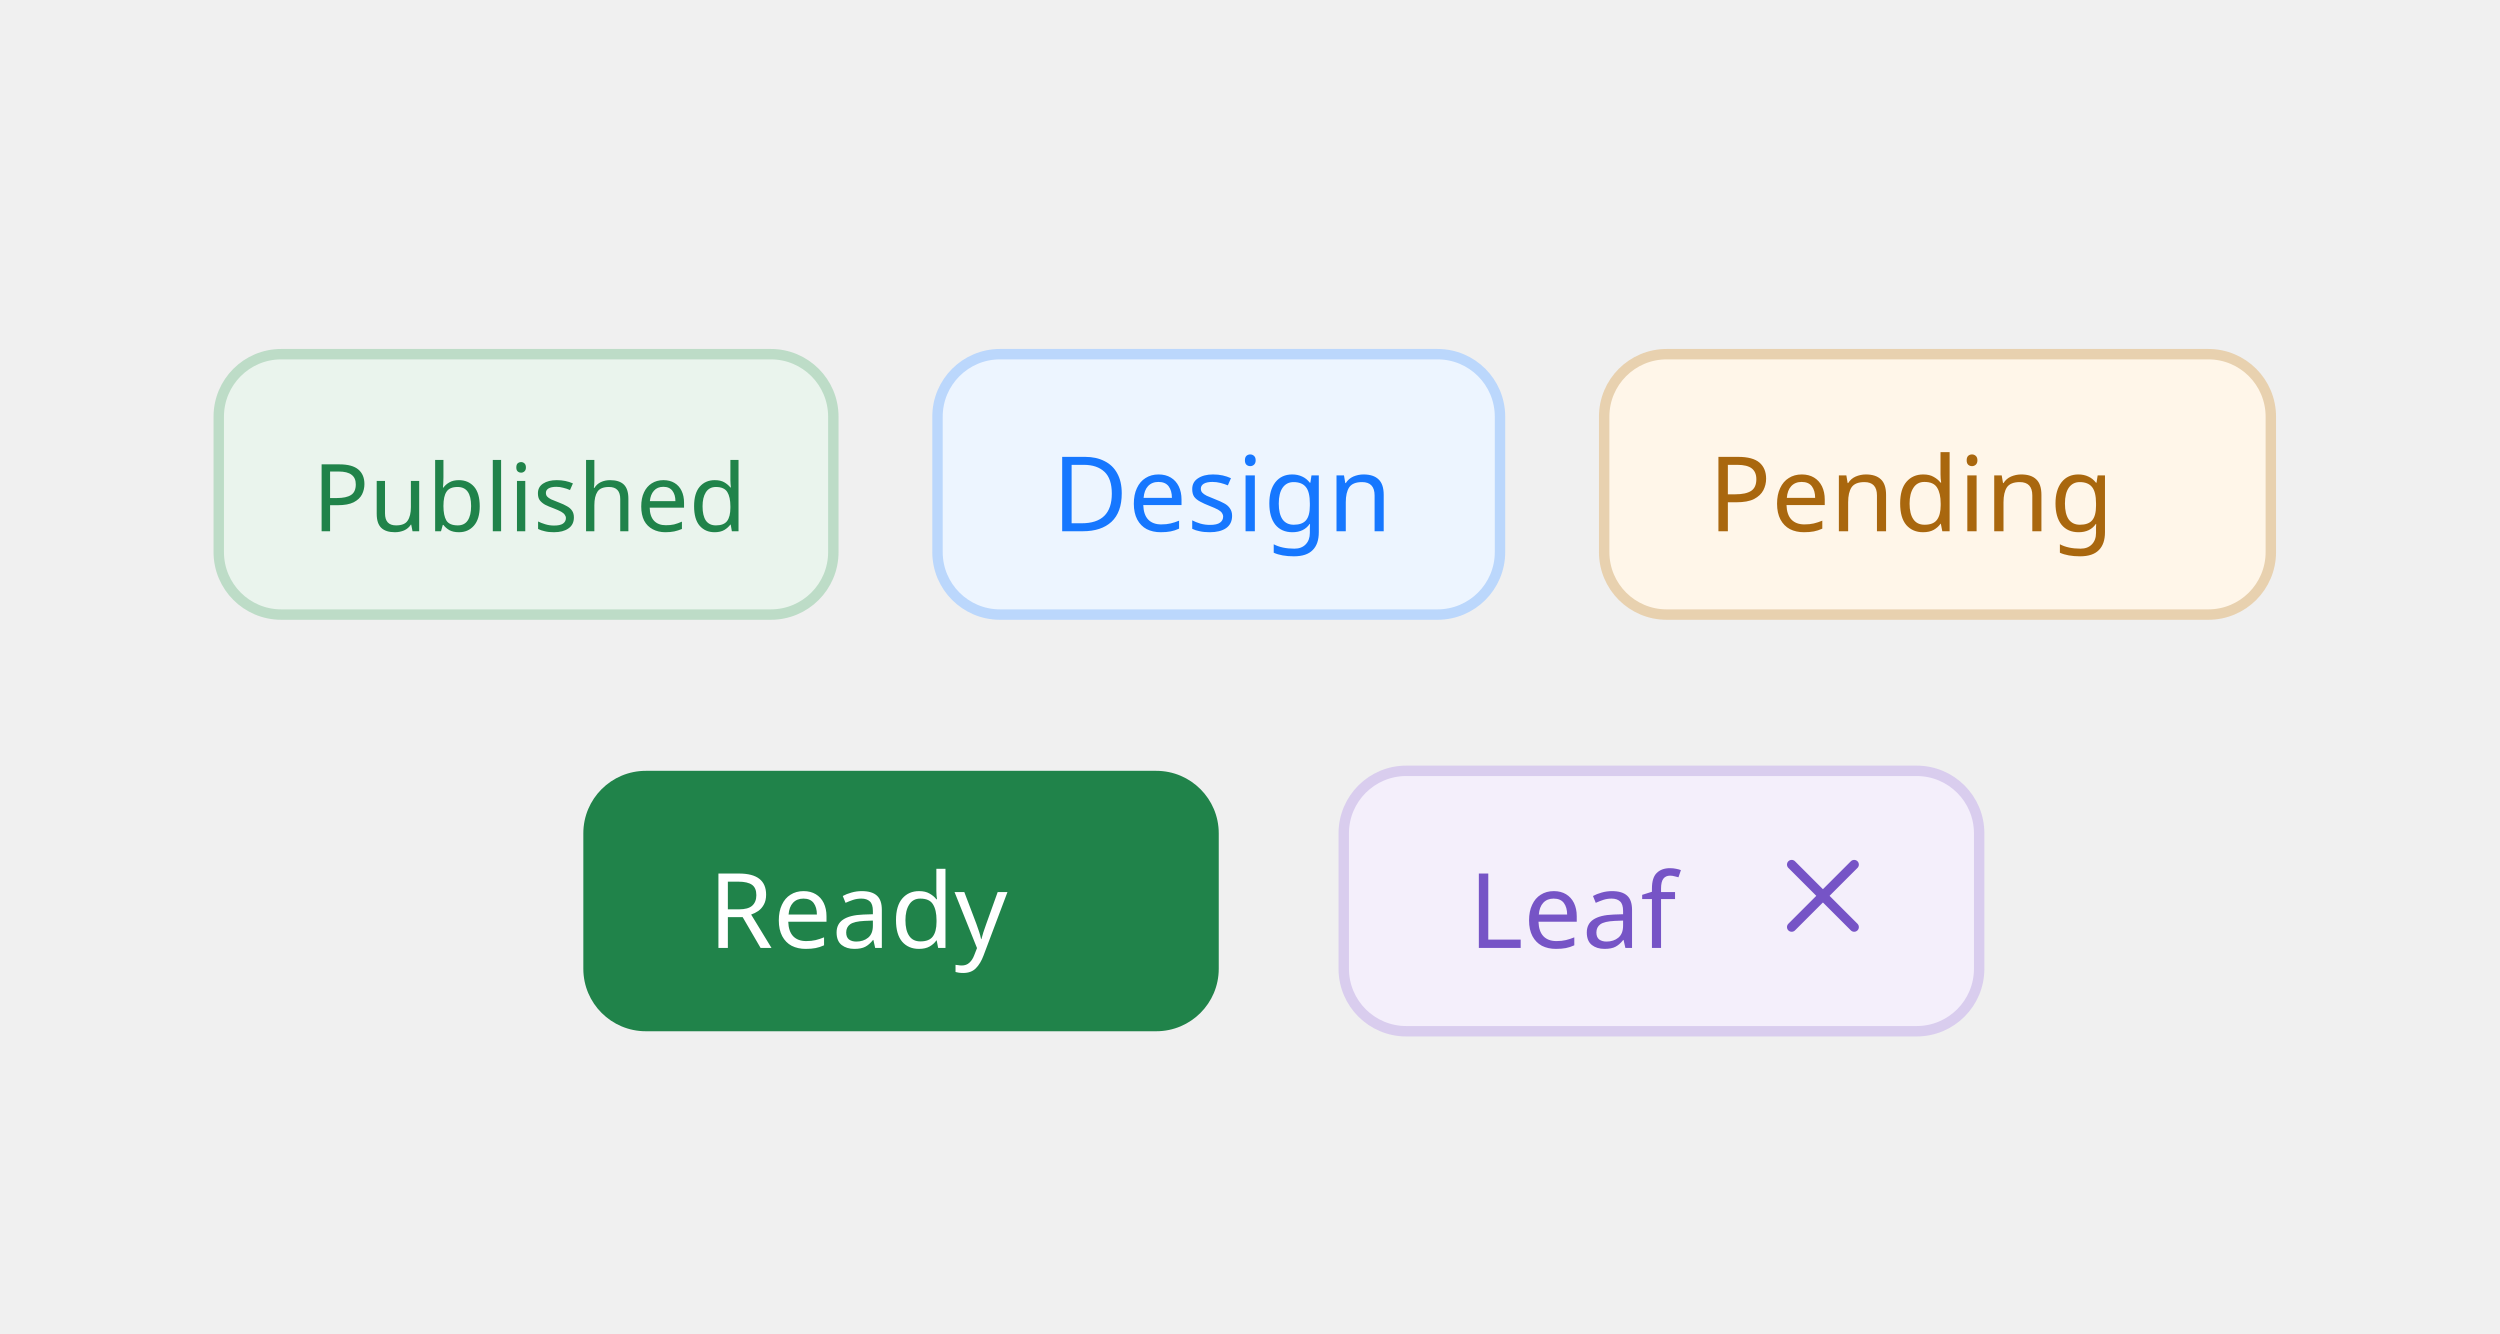
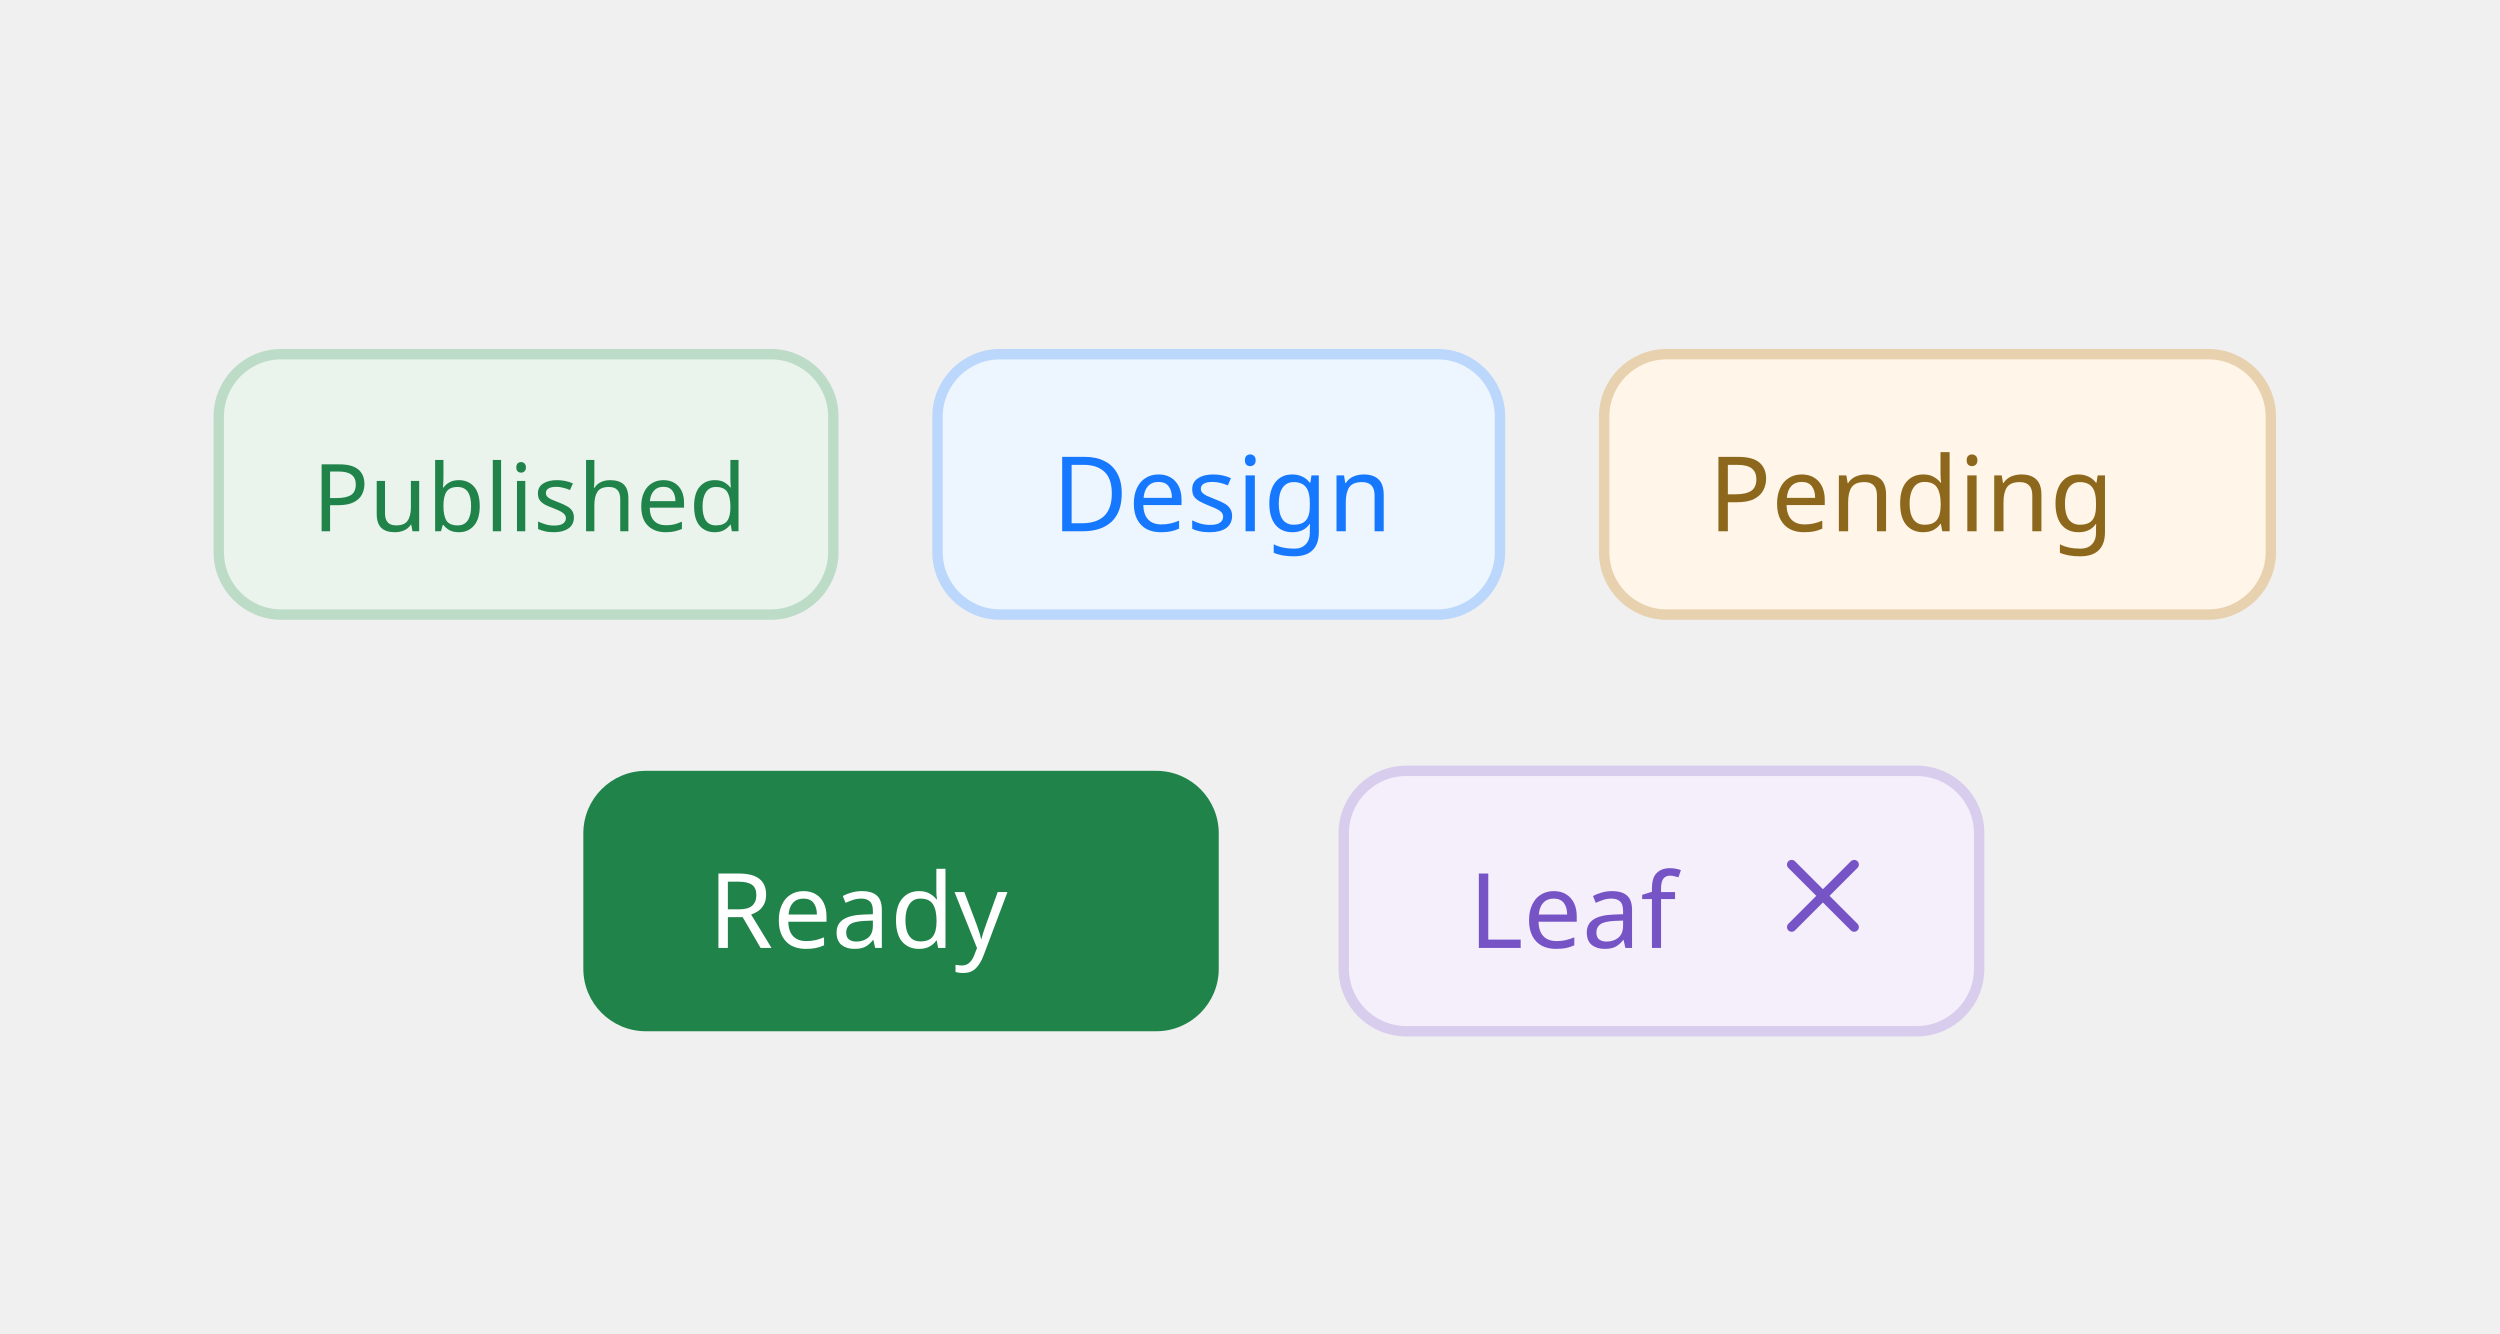
<svg xmlns="http://www.w3.org/2000/svg" width="240" height="128" viewBox="0 0 240 128" fill="none">
  <rect x="21" y="34" width="59" height="25" rx="6" fill="#eaf4ed" stroke="#bddcc7" />
  <text x="30" y="51" fill="#20834a" font-size="9" font-family="system-ui,sans-serif">Published</text>
  <rect x="90" y="34" width="54" height="25" rx="6" fill="#edf5ff" stroke="#bbd7fc" />
  <text x="101" y="51" fill="#1677ff" font-size="10" font-family="system-ui,sans-serif">Design</text>
  <rect x="154" y="34" width="64" height="25" rx="6" fill="#fff6e9" stroke="#e8d1af" />
-   <text x="164" y="51" fill="#a9670e" font-size="10" font-family="system-ui,sans-serif">Pending</text>
+   <text x="164" y="51" fill="#8d671c" font-size="10" font-family="system-ui,sans-serif">Pending</text>
  <rect x="56" y="74" width="61" height="25" rx="6" fill="#20834a" stroke="none" />
  <text x="68" y="91" fill="#fff" font-size="10" font-family="system-ui,sans-serif">Ready</text>
  <rect x="129" y="74" width="61" height="25" rx="6" fill="#f4effb" stroke="#d9cdee" />
  <text x="141" y="91" fill="#7654c6" font-size="10" font-family="system-ui,sans-serif">Leaf</text>
  <g transform="translate(169 80)">
    <svg width="12" height="12" viewBox="0 0 24 24" fill="none" stroke="#7654c6" stroke-width="1.8" stroke-linecap="round" stroke-linejoin="round" class="lucide lucide-x" aria-hidden="true">
      <path d="M18 6 6 18" />
      <path d="m6 6 12 12" />
    </svg>
  </g>
</svg>
